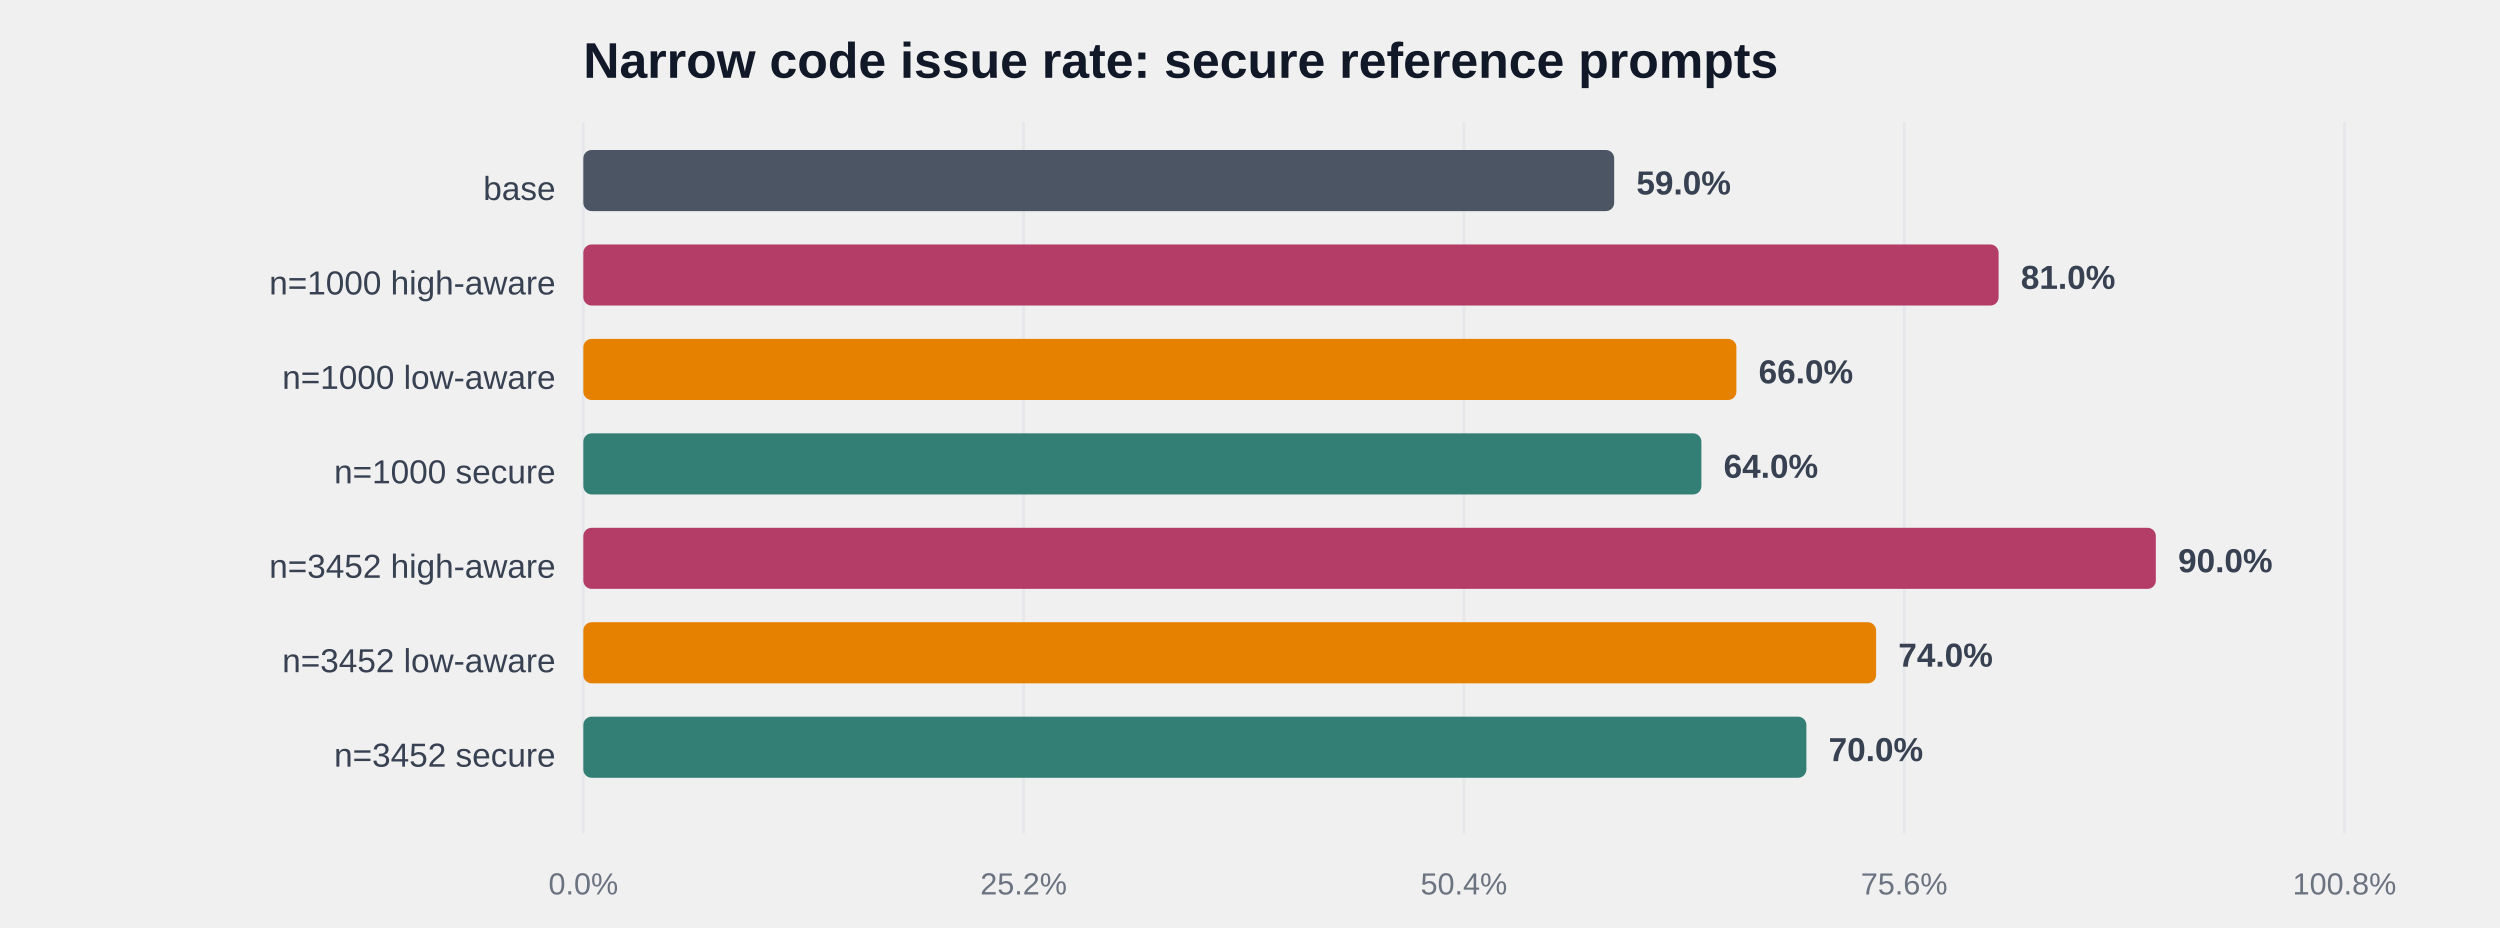
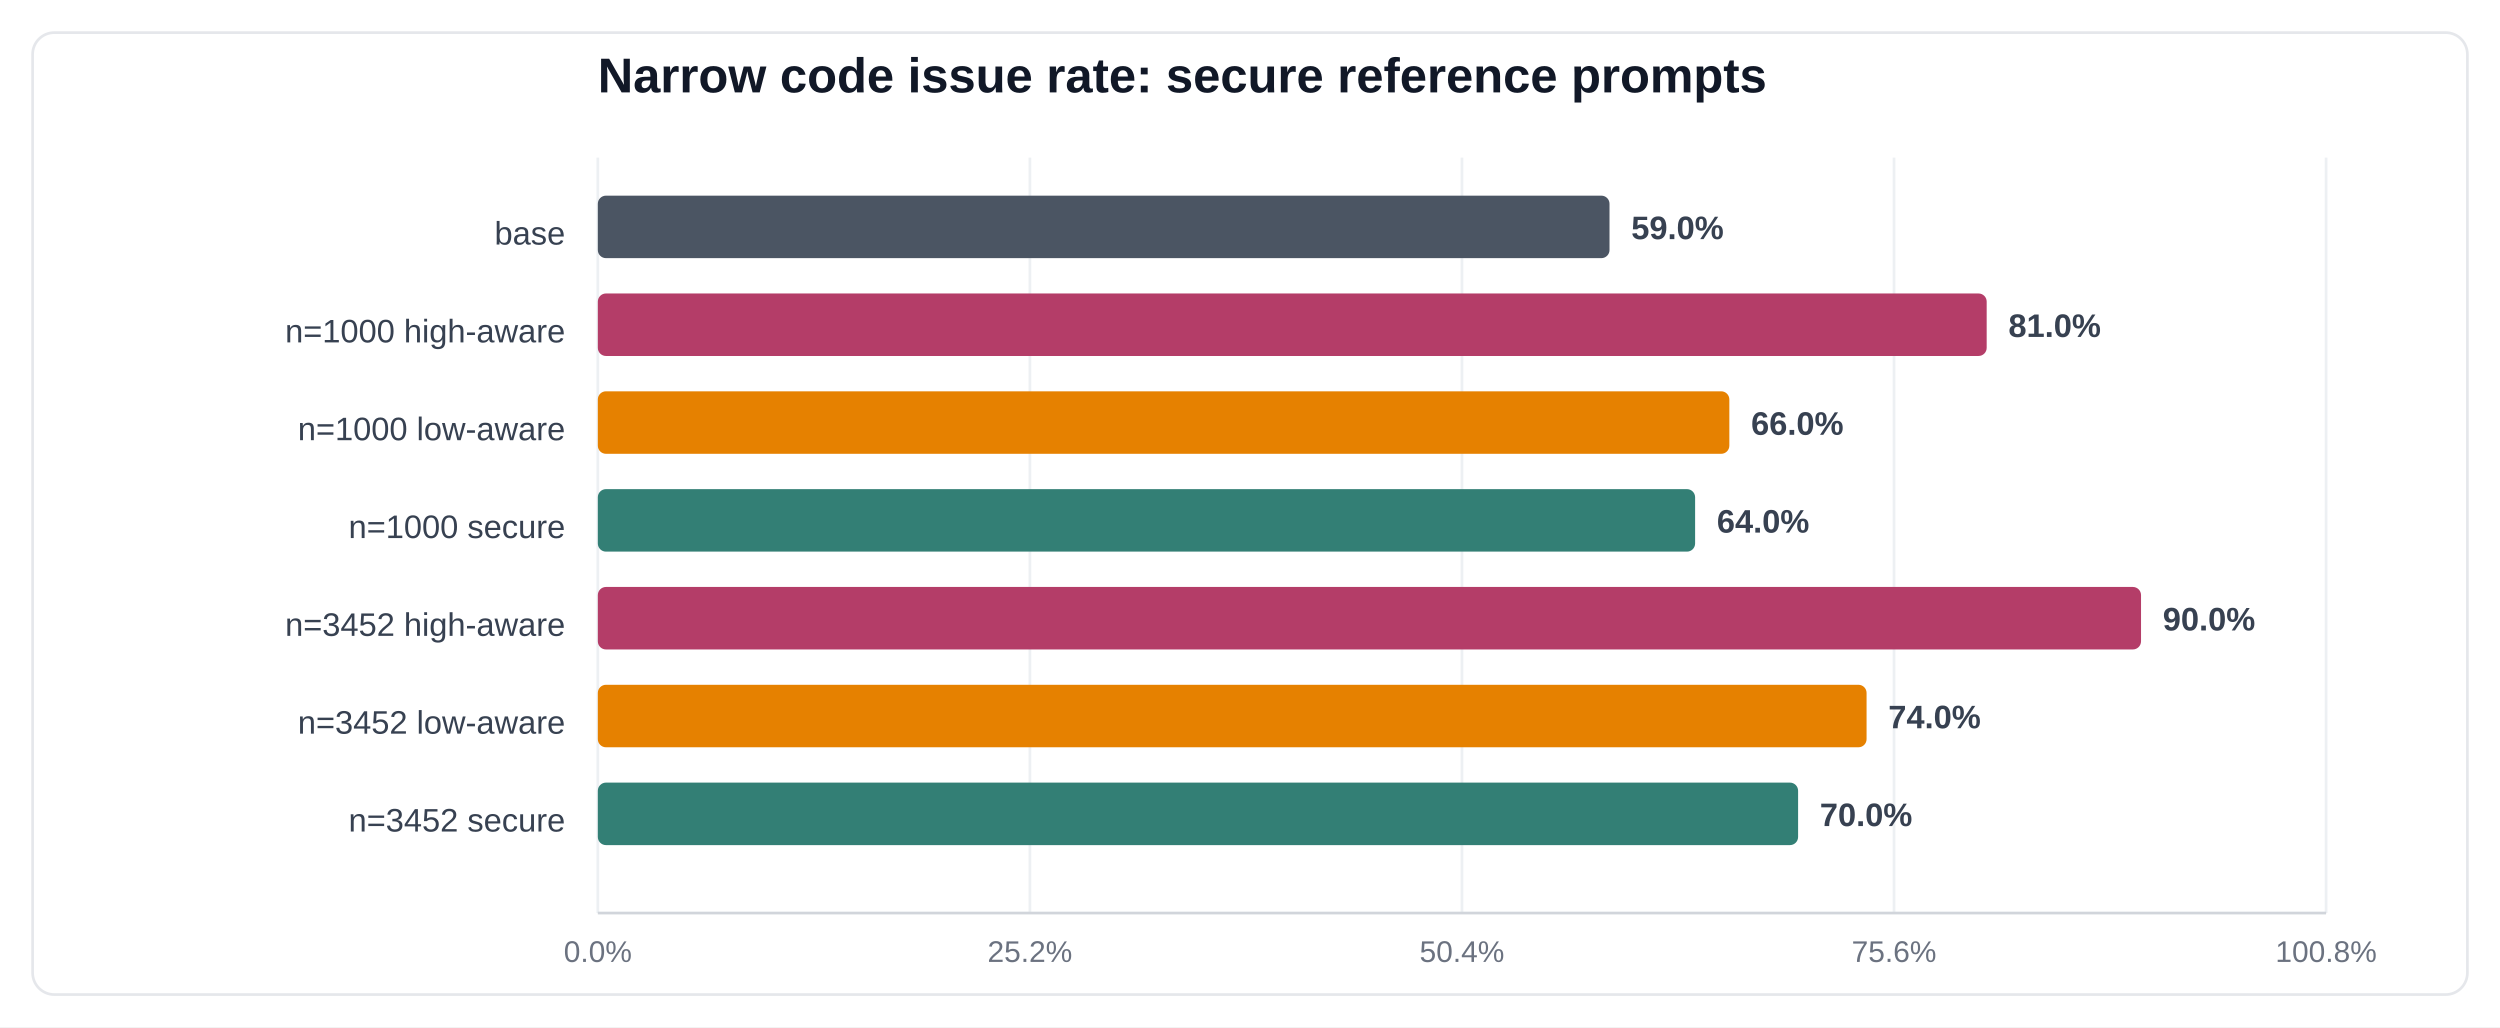
- <svg xmlns="http://www.w3.org/2000/svg" width="900" height="334" viewBox="0 0 900 334">
+ <svg xmlns="http://www.w3.org/2000/svg" width="920" height="378" viewBox="0 0 920 378">
  <style>
text { font-family: -apple-system, BlinkMacSystemFont, "Helvetica Neue", Arial, sans-serif; fill: #111827; }
+ .panel { fill: #ffffff; stroke: #e5e7eb; stroke-width: 1; }
.title { font-size: 18px; font-weight: 680; }
.sub { font-size: 12px; fill: #4b5563; }
.label { font-size: 12px; fill: #374151; }
.value { font-size: 12px; fill: #374151; font-weight: 650; }
.tick { font-size: 11px; fill: #6b7280; }
- .grid { stroke: #e5e7eb; stroke-width: 1; }
+ .grid { stroke: #edf0f3; stroke-width: 1; }
+ .axis { stroke: #d1d5db; stroke-width: 1; }
</style>
-   <text class="title" x="210" y="28">Narrow code issue rate: secure reference prompts</text>
-   <line class="grid" x1="210.0" x2="210.0" y1="44" y2="300" />
-   <text class="tick" x="210.0" y="322" text-anchor="middle">0.0%</text>
-   <line class="grid" x1="368.5" x2="368.5" y1="44" y2="300" />
-   <text class="tick" x="368.5" y="322" text-anchor="middle">25.2%</text>
-   <line class="grid" x1="527.0" x2="527.0" y1="44" y2="300" />
-   <text class="tick" x="527.0" y="322" text-anchor="middle">50.4%</text>
-   <line class="grid" x1="685.5" x2="685.5" y1="44" y2="300" />
-   <text class="tick" x="685.5" y="322" text-anchor="middle">75.6%</text>
-   <line class="grid" x1="844.0" x2="844.0" y1="44" y2="300" />
-   <text class="tick" x="844.0" y="322" text-anchor="middle">100.8%</text>
-   <text class="label" x="200" y="72" text-anchor="end">base</text>
-   <rect x="210" y="54" width="371.1" height="22" rx="3" fill="#4b5563" />
-   <text class="value" x="589.1" y="70">59.0%</text>
-   <text class="label" x="200" y="106" text-anchor="end">n=1000 high-aware</text>
-   <rect x="210" y="88" width="509.5" height="22" rx="3" fill="#b43d68" />
-   <text class="value" x="727.5" y="104">81.0%</text>
-   <text class="label" x="200" y="140" text-anchor="end">n=1000 low-aware</text>
-   <rect x="210" y="122" width="415.1" height="22" rx="3" fill="#e68100" />
-   <text class="value" x="633.1" y="138">66.0%</text>
-   <text class="label" x="200" y="174" text-anchor="end">n=1000 secure</text>
-   <rect x="210" y="156" width="402.5" height="22" rx="3" fill="#337f75" />
-   <text class="value" x="620.5" y="172">64.0%</text>
-   <text class="label" x="200" y="208" text-anchor="end">n=3452 high-aware</text>
-   <rect x="210" y="190" width="566.1" height="22" rx="3" fill="#b43d68" />
-   <text class="value" x="784.1" y="206">90.0%</text>
-   <text class="label" x="200" y="242" text-anchor="end">n=3452 low-aware</text>
-   <rect x="210" y="224" width="465.4" height="22" rx="3" fill="#e68100" />
-   <text class="value" x="683.4" y="240">74.0%</text>
-   <text class="label" x="200" y="276" text-anchor="end">n=3452 secure</text>
-   <rect x="210" y="258" width="440.3" height="22" rx="3" fill="#337f75" />
-   <text class="value" x="658.3" y="274">70.0%</text>
+   <rect x="0" y="0" width="100%" height="100%" fill="#ffffff" />
+   <rect class="panel" x="12" y="12" width="896" height="354" rx="8" />
+   <text class="title" x="220" y="34">Narrow code issue rate: secure reference prompts</text>
+   <line class="grid" x1="220.0" x2="220.0" y1="58" y2="336" />
+   <text class="tick" x="220.0" y="354" text-anchor="middle">0.0%</text>
+   <line class="grid" x1="379.0" x2="379.0" y1="58" y2="336" />
+   <text class="tick" x="379.0" y="354" text-anchor="middle">25.2%</text>
+   <line class="grid" x1="538.0" x2="538.0" y1="58" y2="336" />
+   <text class="tick" x="538.0" y="354" text-anchor="middle">50.4%</text>
+   <line class="grid" x1="697.0" x2="697.0" y1="58" y2="336" />
+   <text class="tick" x="697.0" y="354" text-anchor="middle">75.6%</text>
+   <line class="grid" x1="856.0" x2="856.0" y1="58" y2="336" />
+   <text class="tick" x="856.0" y="354" text-anchor="middle">100.8%</text>
+   <line class="axis" x1="220" x2="856" y1="336" y2="336" />
+   <text class="label" x="208" y="90" text-anchor="end">base</text>
+   <rect x="220" y="72" width="372.3" height="23" rx="3" fill="#4b5563" />
+   <text class="value" x="600.3" y="88">59.0%</text>
+   <text class="label" x="208" y="126" text-anchor="end">n=1000 high-aware</text>
+   <rect x="220" y="108" width="511.1" height="23" rx="3" fill="#b43d68" />
+   <text class="value" x="739.1" y="124">81.0%</text>
+   <text class="label" x="208" y="162" text-anchor="end">n=1000 low-aware</text>
+   <rect x="220" y="144" width="416.4" height="23" rx="3" fill="#e68100" />
+   <text class="value" x="644.4" y="160">66.0%</text>
+   <text class="label" x="208" y="198" text-anchor="end">n=1000 secure</text>
+   <rect x="220" y="180" width="403.8" height="23" rx="3" fill="#337f75" />
+   <text class="value" x="631.8" y="196">64.0%</text>
+   <text class="label" x="208" y="234" text-anchor="end">n=3452 high-aware</text>
+   <rect x="220" y="216" width="567.9" height="23" rx="3" fill="#b43d68" />
+   <text class="value" x="795.9" y="232">90.0%</text>
+   <text class="label" x="208" y="270" text-anchor="end">n=3452 low-aware</text>
+   <rect x="220" y="252" width="466.9" height="23" rx="3" fill="#e68100" />
+   <text class="value" x="694.9" y="268">74.0%</text>
+   <text class="label" x="208" y="306" text-anchor="end">n=3452 secure</text>
+   <rect x="220" y="288" width="441.7" height="23" rx="3" fill="#337f75" />
+   <text class="value" x="669.7" y="304">70.0%</text>
</svg>
